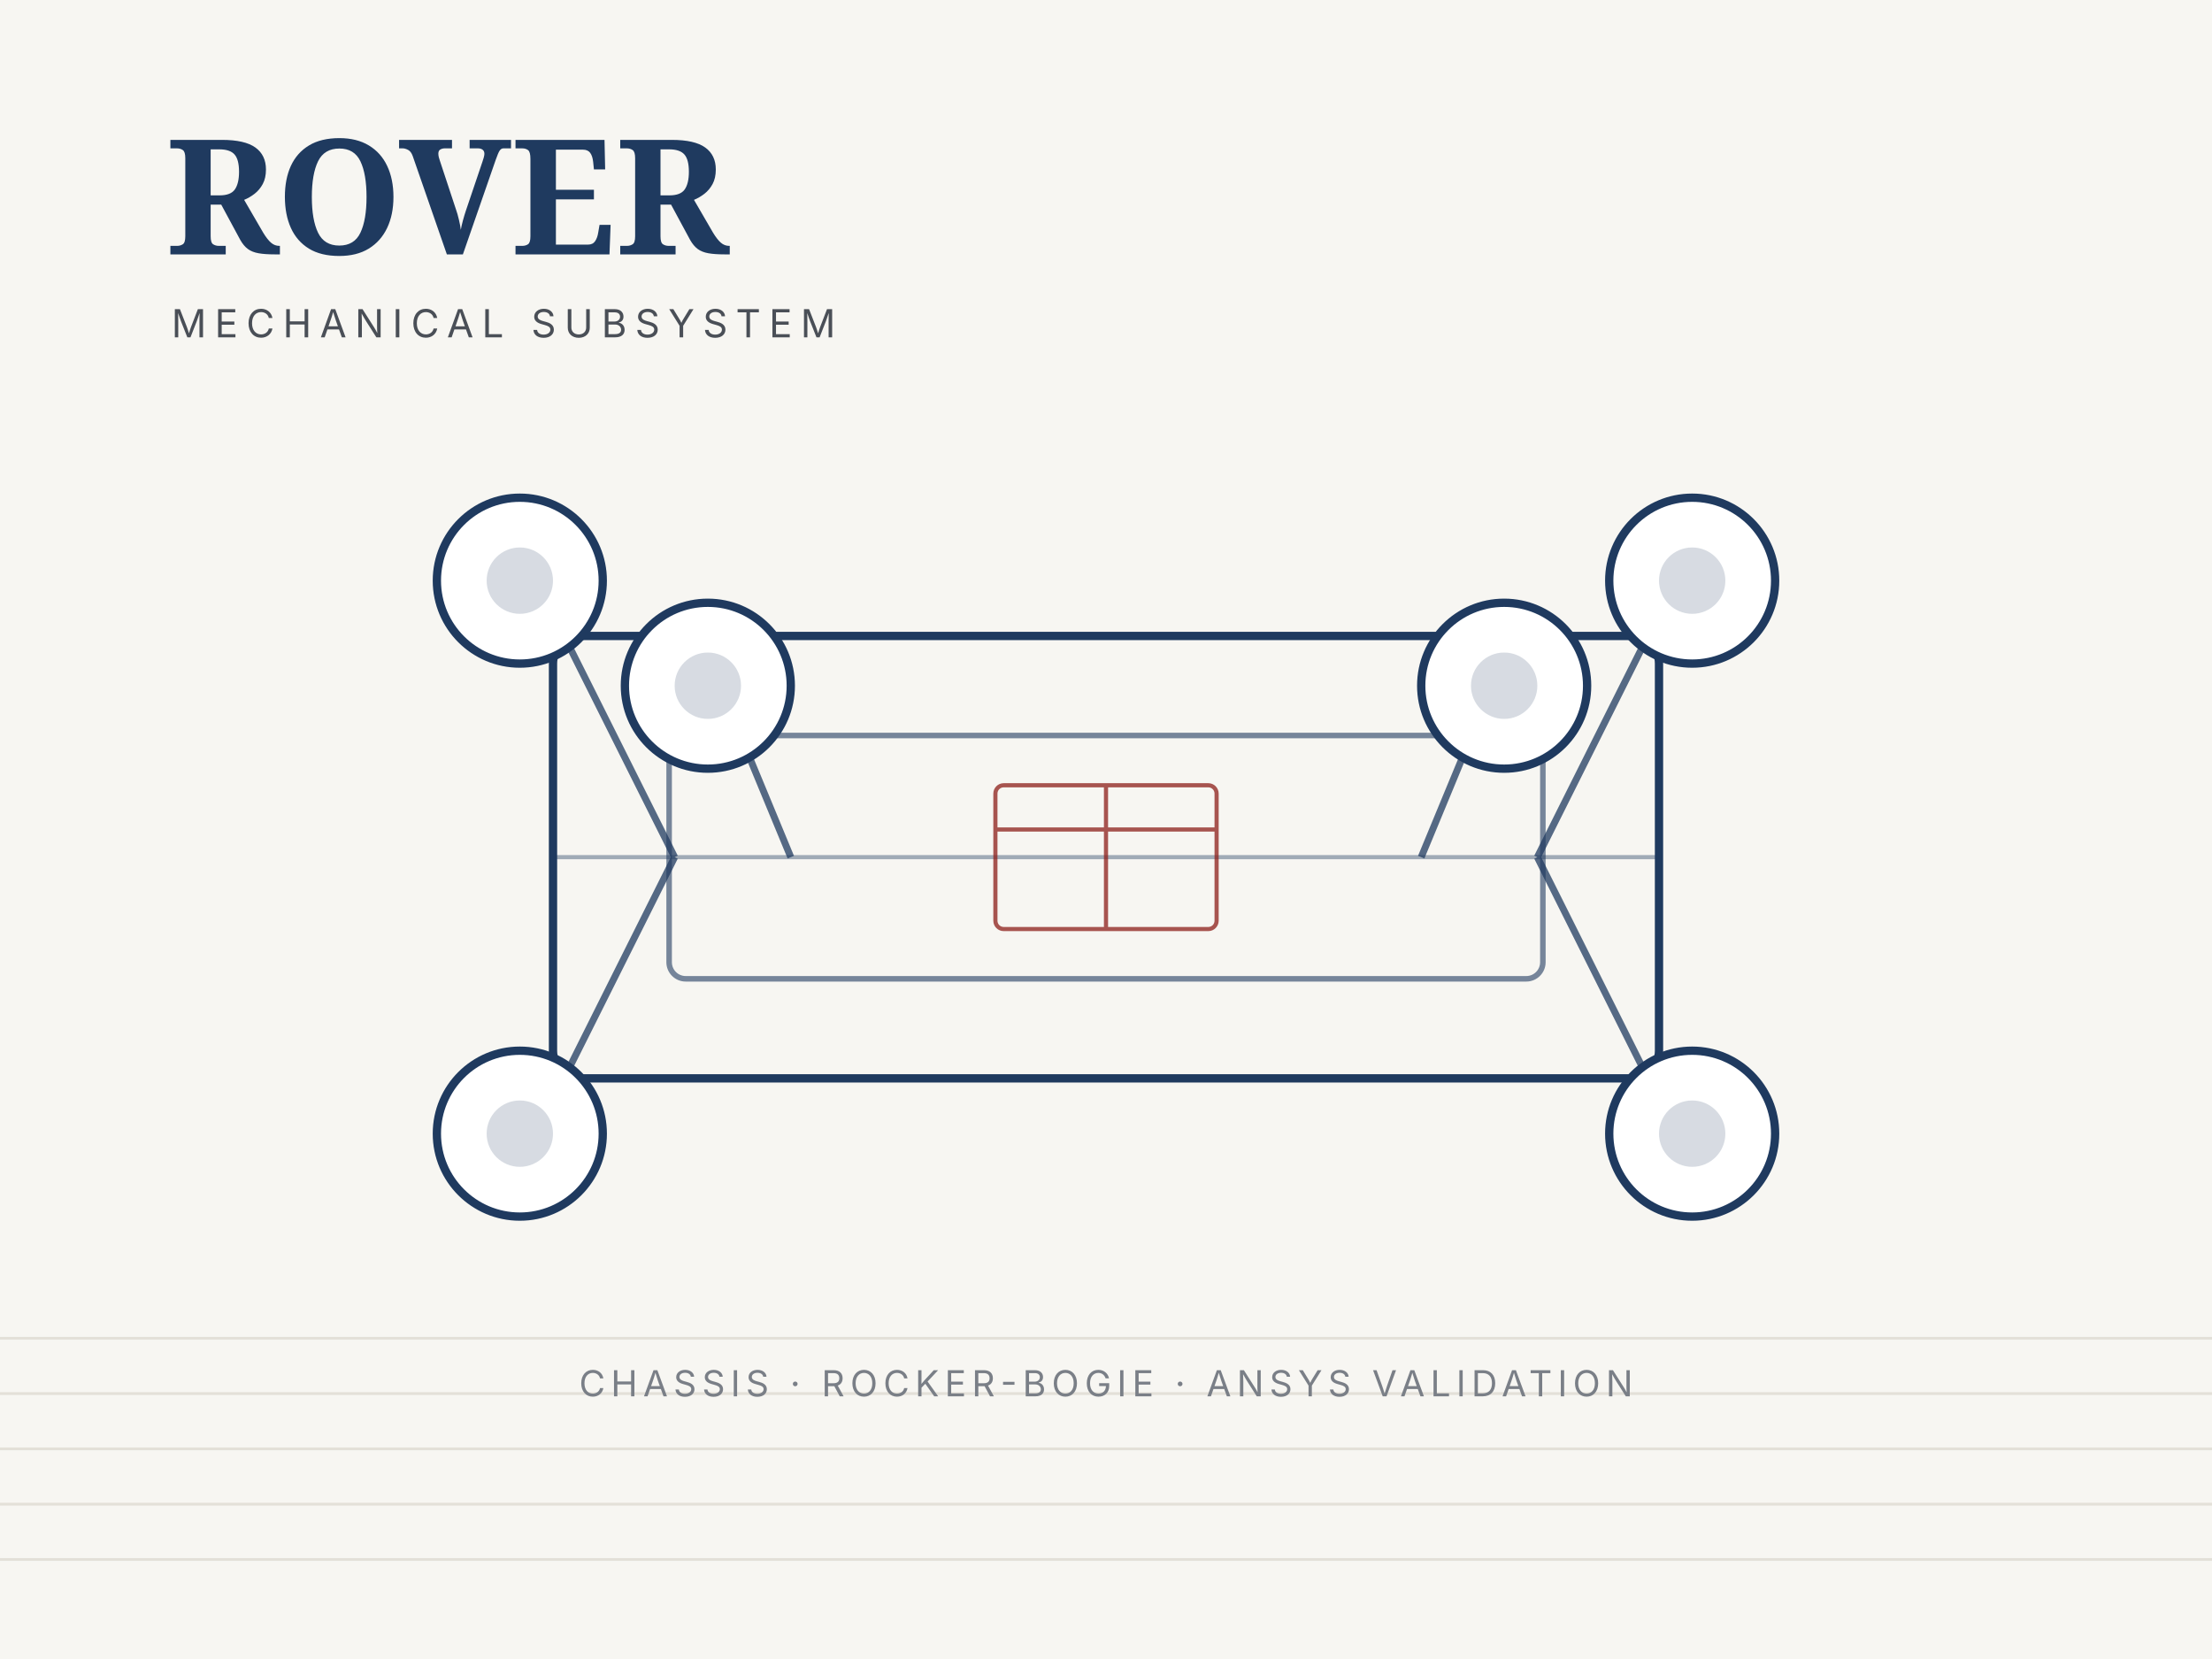
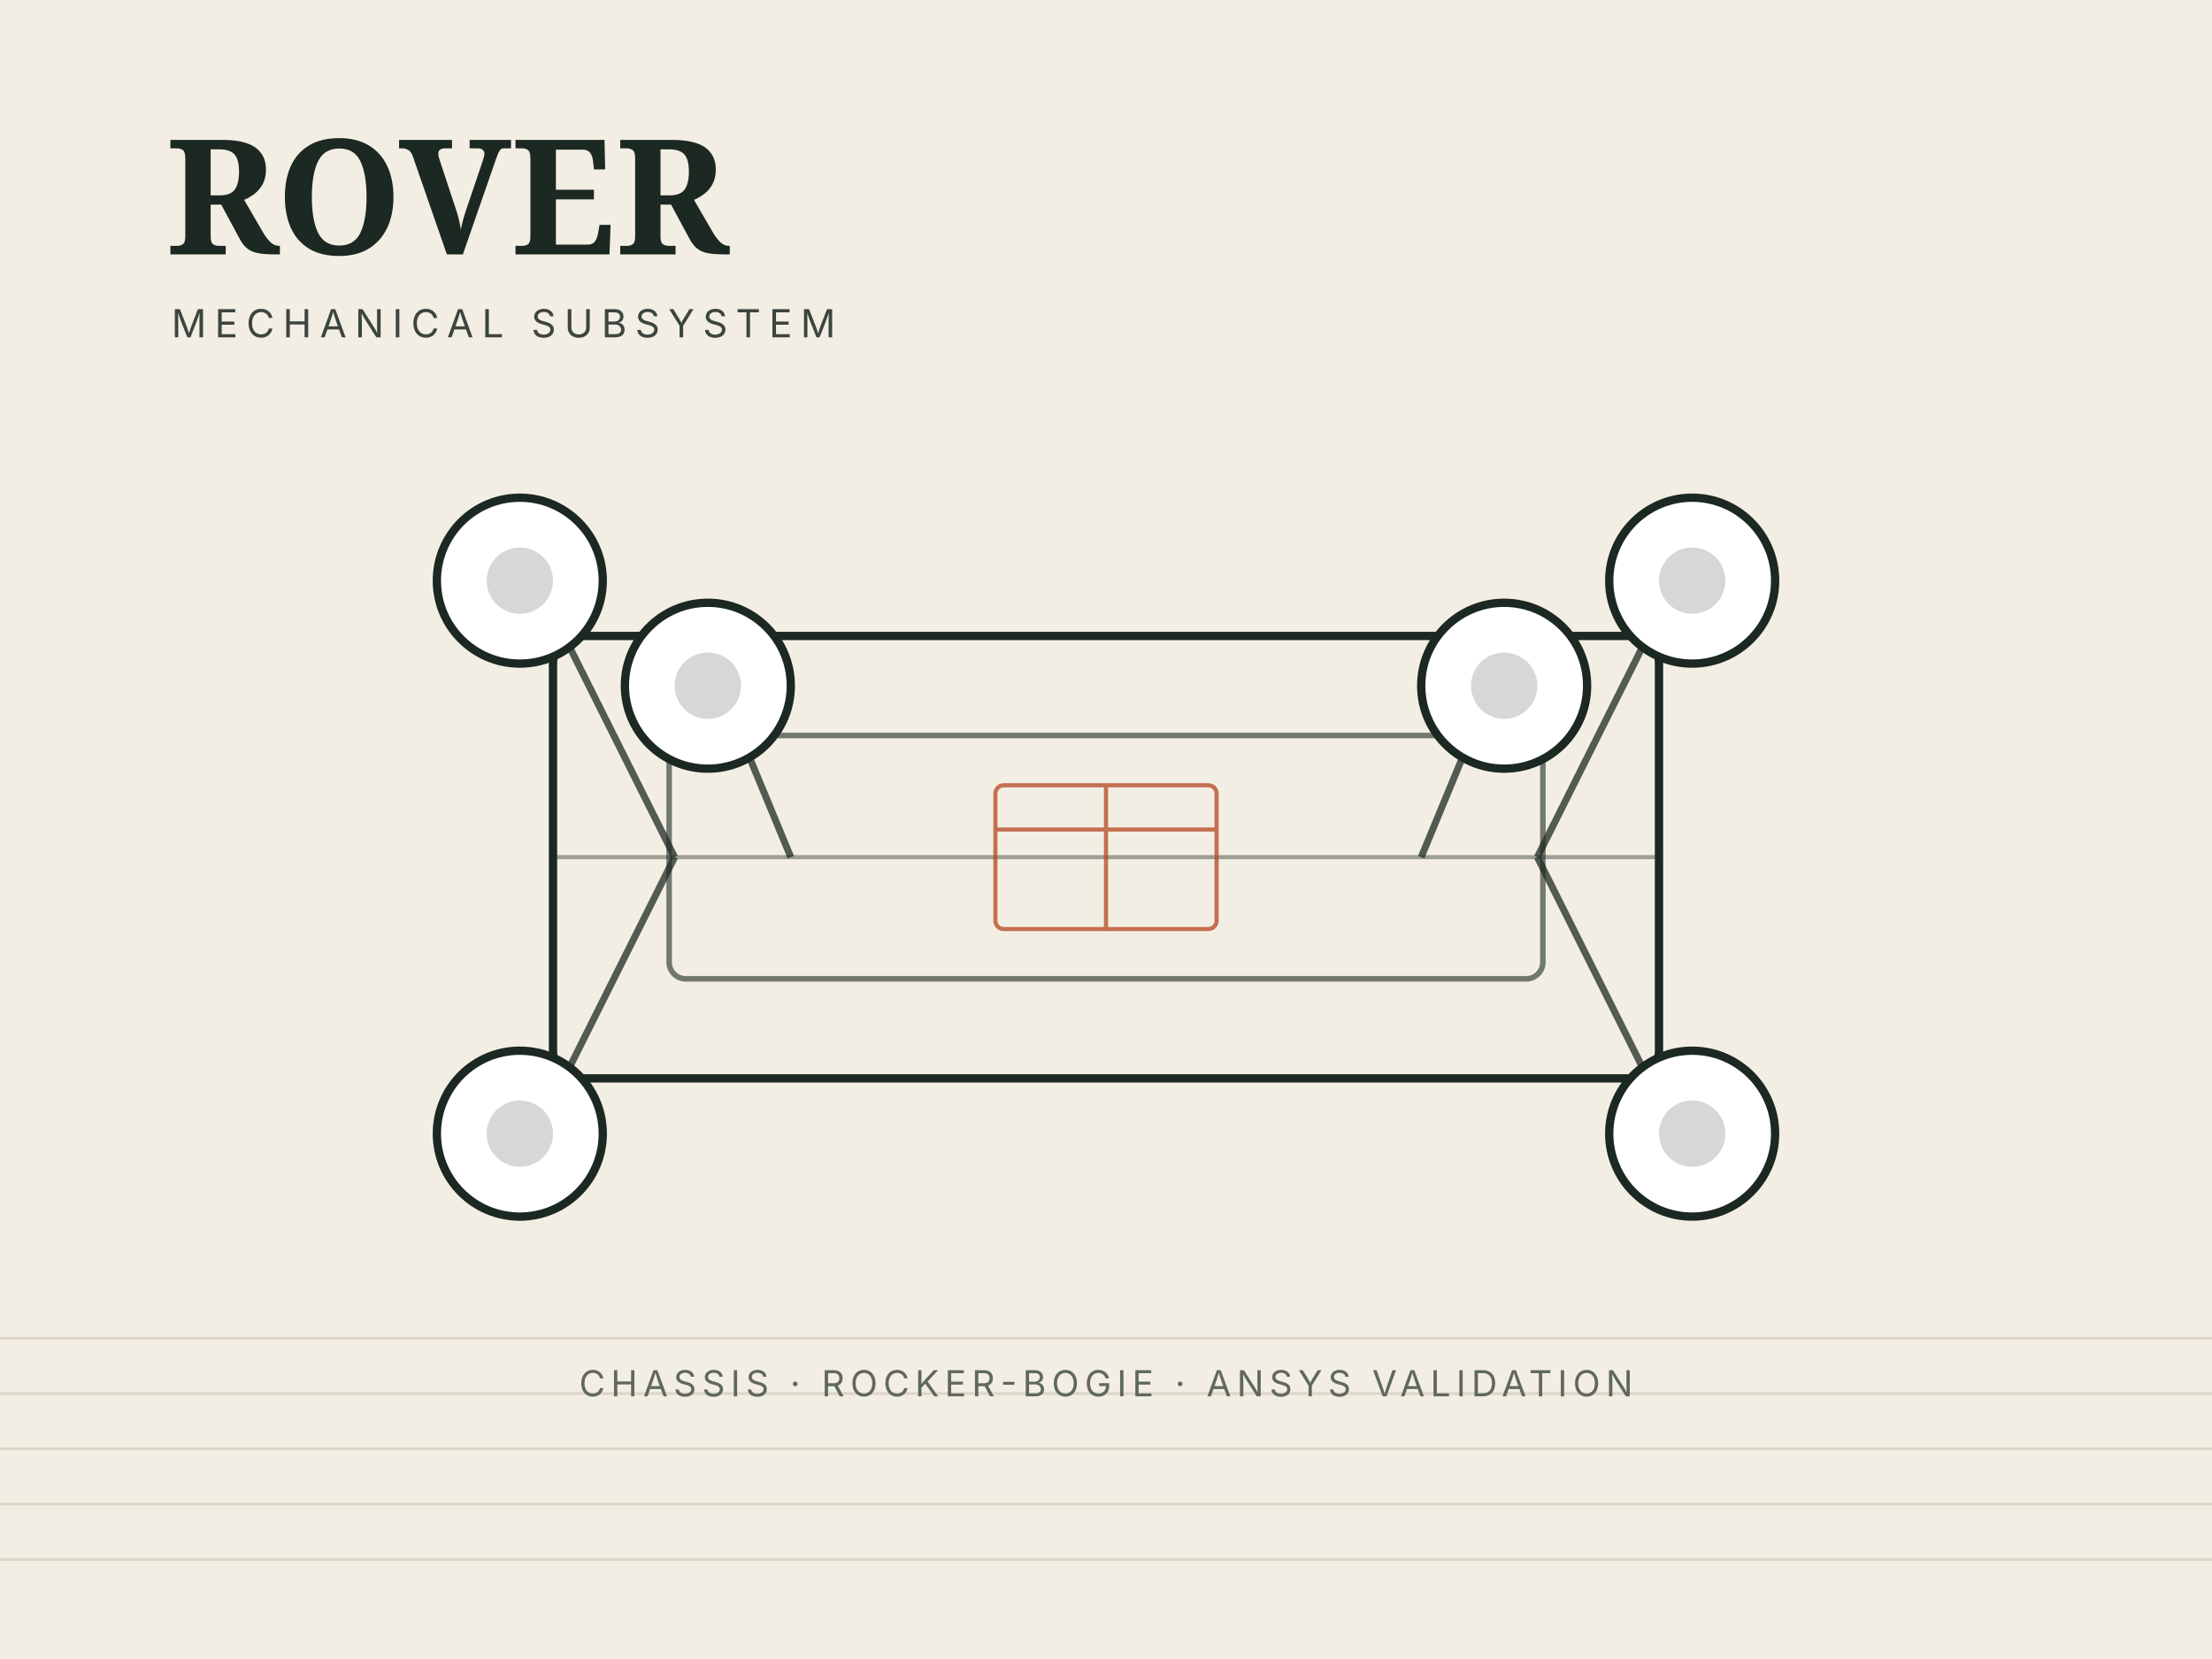
<svg xmlns="http://www.w3.org/2000/svg" viewBox="0 0 800 600" role="img" aria-label="Top-view schematic of a six-wheel rover chassis">
-   <rect width="800" height="600" fill="#f7f6f2" />
-   <g stroke="#e3e0d8" stroke-width="1">
+   <rect width="800" height="600" fill="#f3eee4" />
+   <g stroke="#ddd6c7" stroke-width="1">
    <path d="M0 484 H800 M0 504 H800 M0 524 H800 M0 544 H800 M0 564 H800" />
  </g>
-   <g fill="none" stroke="#1f3a5f" stroke-width="3">
+   <g fill="none" stroke="#1c2822" stroke-width="3">
    <rect x="200" y="230" width="400" height="160" rx="10" />
    <rect x="242" y="266" width="316" height="88" rx="6" stroke-width="2" opacity="0.6" />
    <path d="M200 310 H600" stroke-width="1.5" opacity="0.4" />
  </g>
-   <g stroke="#1f3a5f" stroke-width="2.5" opacity="0.75">
+   <g stroke="#1c2822" stroke-width="2.5" opacity="0.75">
    <path d="M244 310 L196 214 M244 310 L196 406" />
    <path d="M556 310 L604 214 M556 310 L604 406" />
    <path d="M286 310 L262 252 M514 310 L538 252" />
  </g>
-   <g fill="#ffffff" stroke="#1f3a5f" stroke-width="3">
+   <g fill="#ffffff" stroke="#1c2822" stroke-width="3">
    <circle cx="188" cy="210" r="30" />
    <circle cx="188" cy="410" r="30" />
    <circle cx="256" cy="248" r="30" />
    <circle cx="544" cy="248" r="30" />
    <circle cx="612" cy="210" r="30" />
    <circle cx="612" cy="410" r="30" />
  </g>
-   <g fill="#1f3a5f" opacity="0.18">
+   <g fill="#1c2822" opacity="0.18">
    <circle cx="188" cy="210" r="12" />
    <circle cx="188" cy="410" r="12" />
    <circle cx="256" cy="248" r="12" />
    <circle cx="544" cy="248" r="12" />
    <circle cx="612" cy="210" r="12" />
    <circle cx="612" cy="410" r="12" />
  </g>
-   <g fill="none" stroke="#8c1d18" stroke-width="1.5" opacity="0.75">
+   <g fill="none" stroke="#b3451f" stroke-width="1.5" opacity="0.75">
    <rect x="360" y="284" width="80" height="52" rx="3" />
    <path d="M360 300 H440 M400 284 V336" />
  </g>
-   <text x="60" y="92" font-family="'Source Serif 4', Georgia, serif" font-size="58" font-weight="600" fill="#1f3a5f">ROVER</text>
-   <text x="62" y="122" font-family="Inter, Arial, sans-serif" font-size="14" letter-spacing="3" fill="#4a4f57">MECHANICAL SUBSYSTEM</text>
-   <text x="400" y="505" text-anchor="middle" font-family="Inter, Arial, sans-serif" font-size="13" letter-spacing="2" fill="#7a7f87">CHASSIS · ROCKER-BOGIE · ANSYS VALIDATION</text>
+   <text x="60" y="92" font-family="'Source Serif 4', Georgia, serif" font-size="58" font-weight="600" fill="#1c2822">ROVER</text>
+   <text x="62" y="122" font-family="Inter, Arial, sans-serif" font-size="14" letter-spacing="3" fill="#3c453f">MECHANICAL SUBSYSTEM</text>
+   <text x="400" y="505" text-anchor="middle" font-family="Inter, Arial, sans-serif" font-size="13" letter-spacing="2" fill="#5f685f">CHASSIS · ROCKER-BOGIE · ANSYS VALIDATION</text>
</svg>
